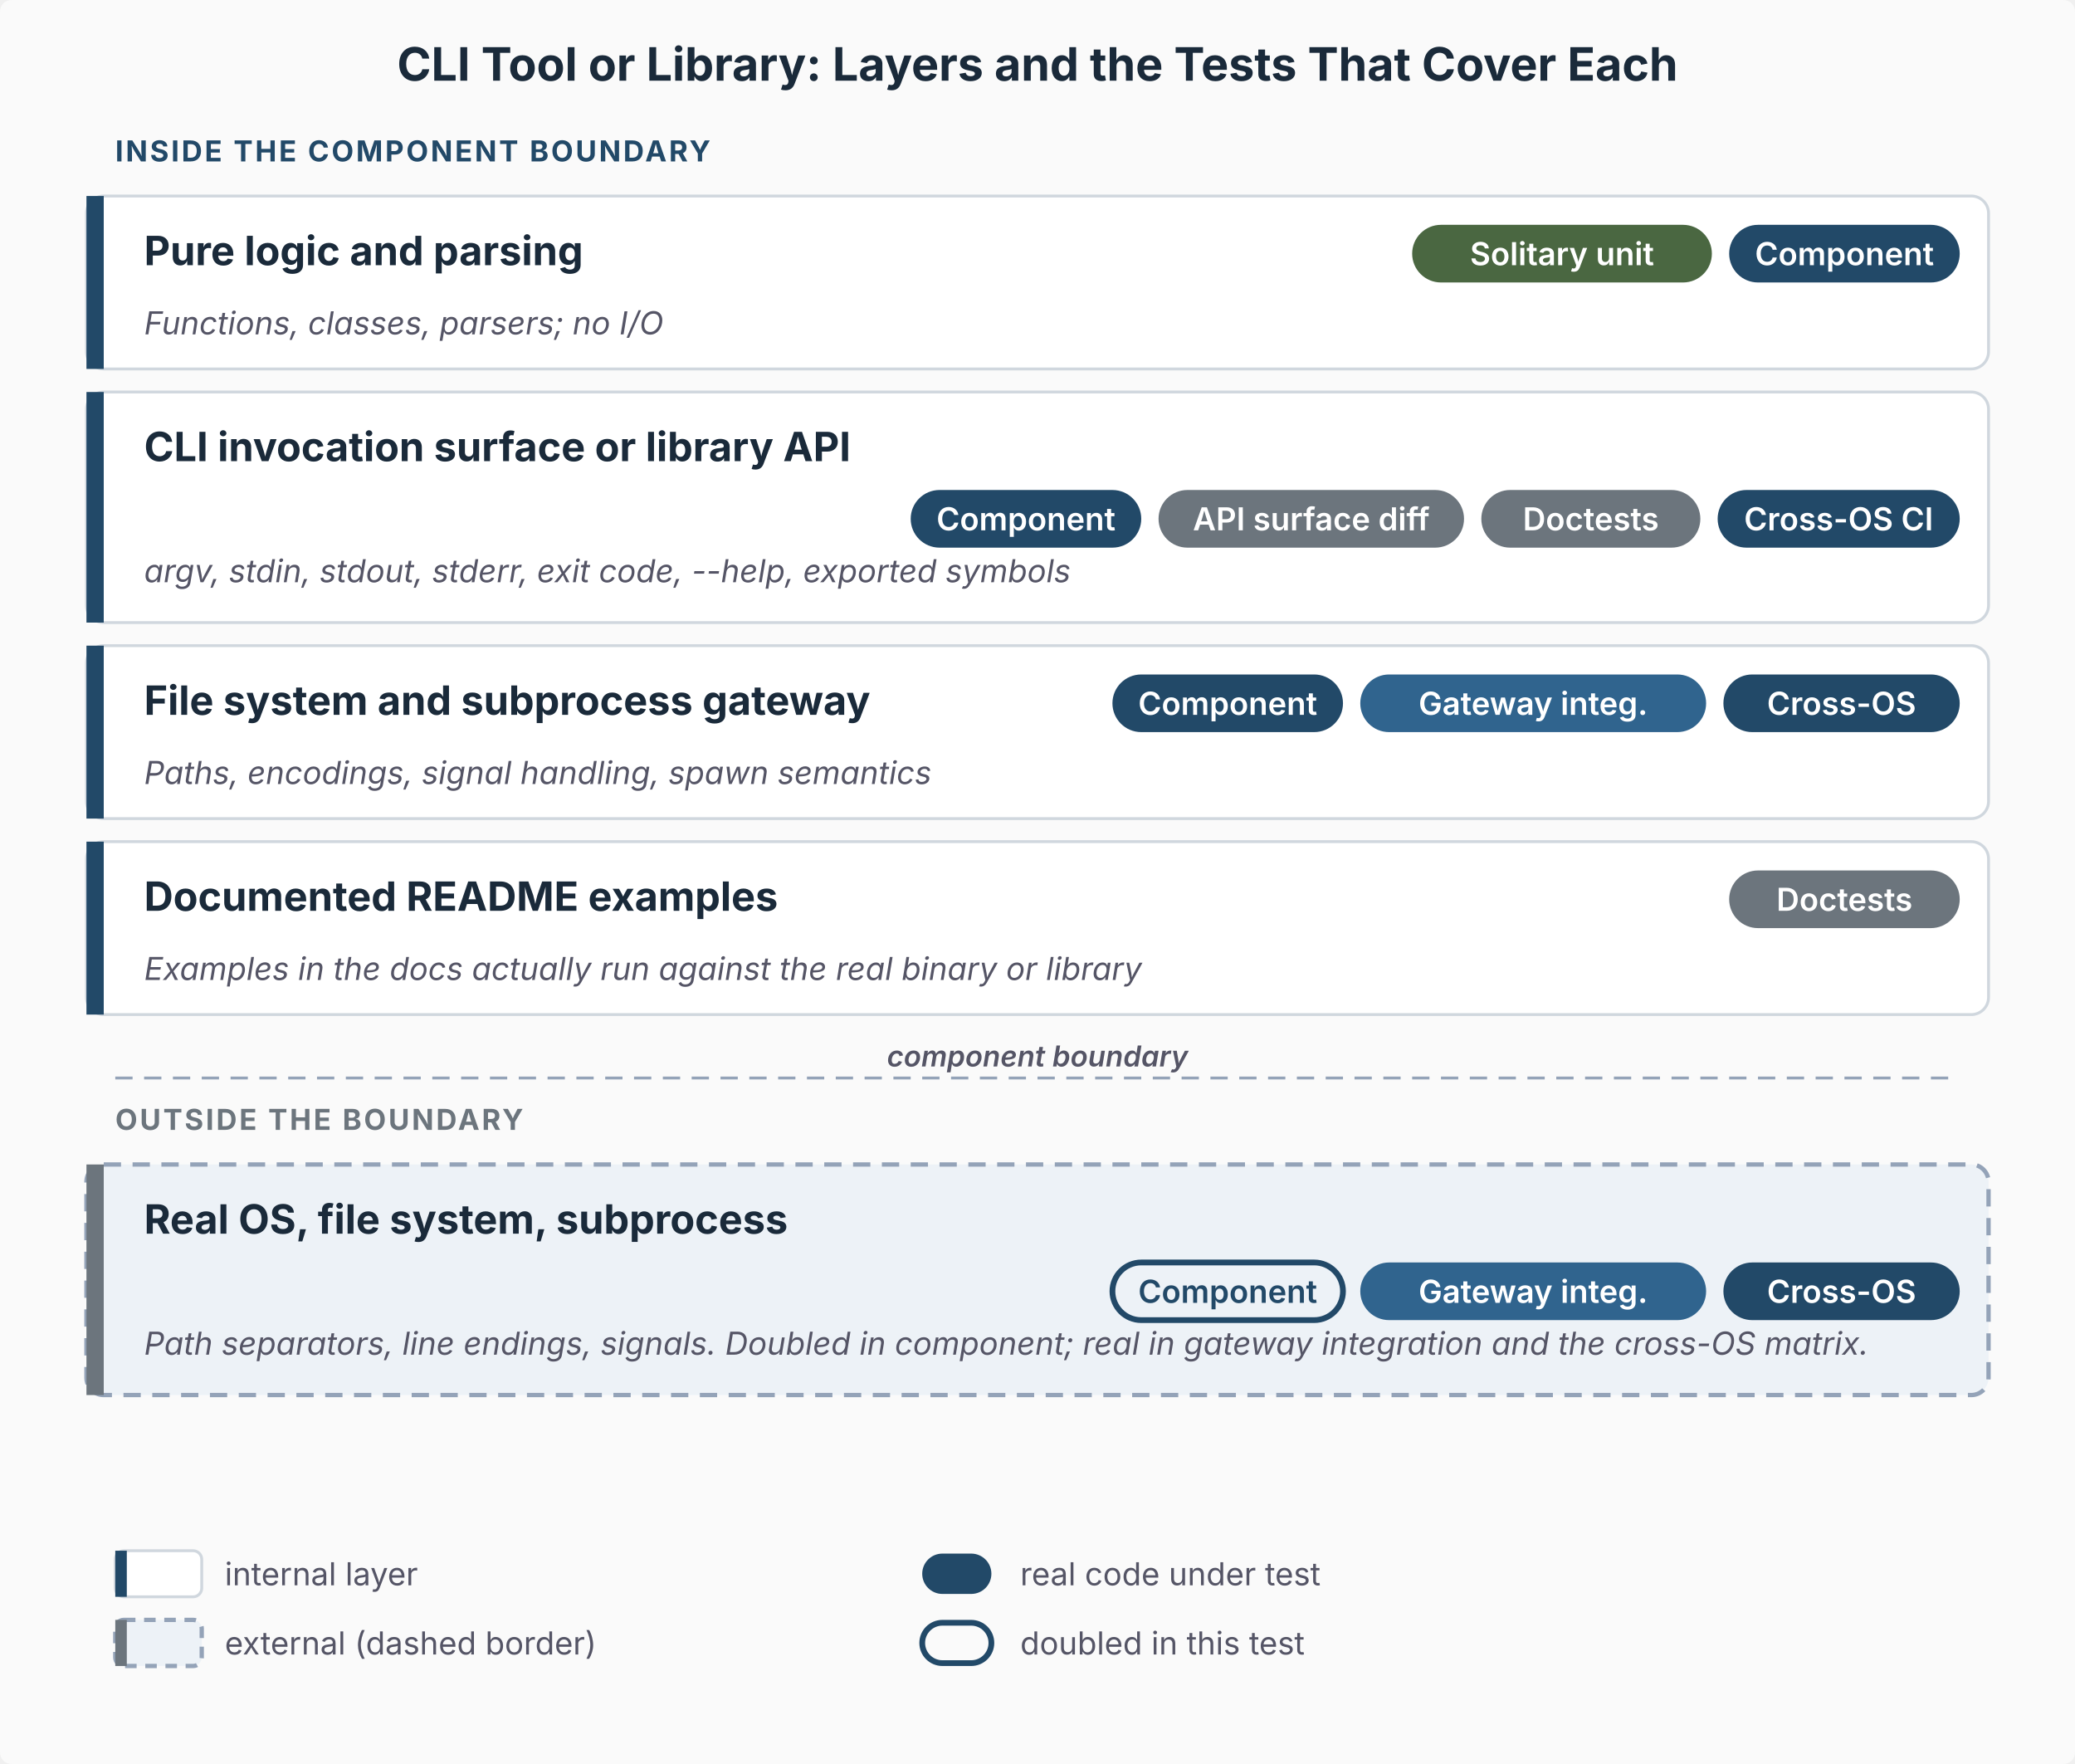
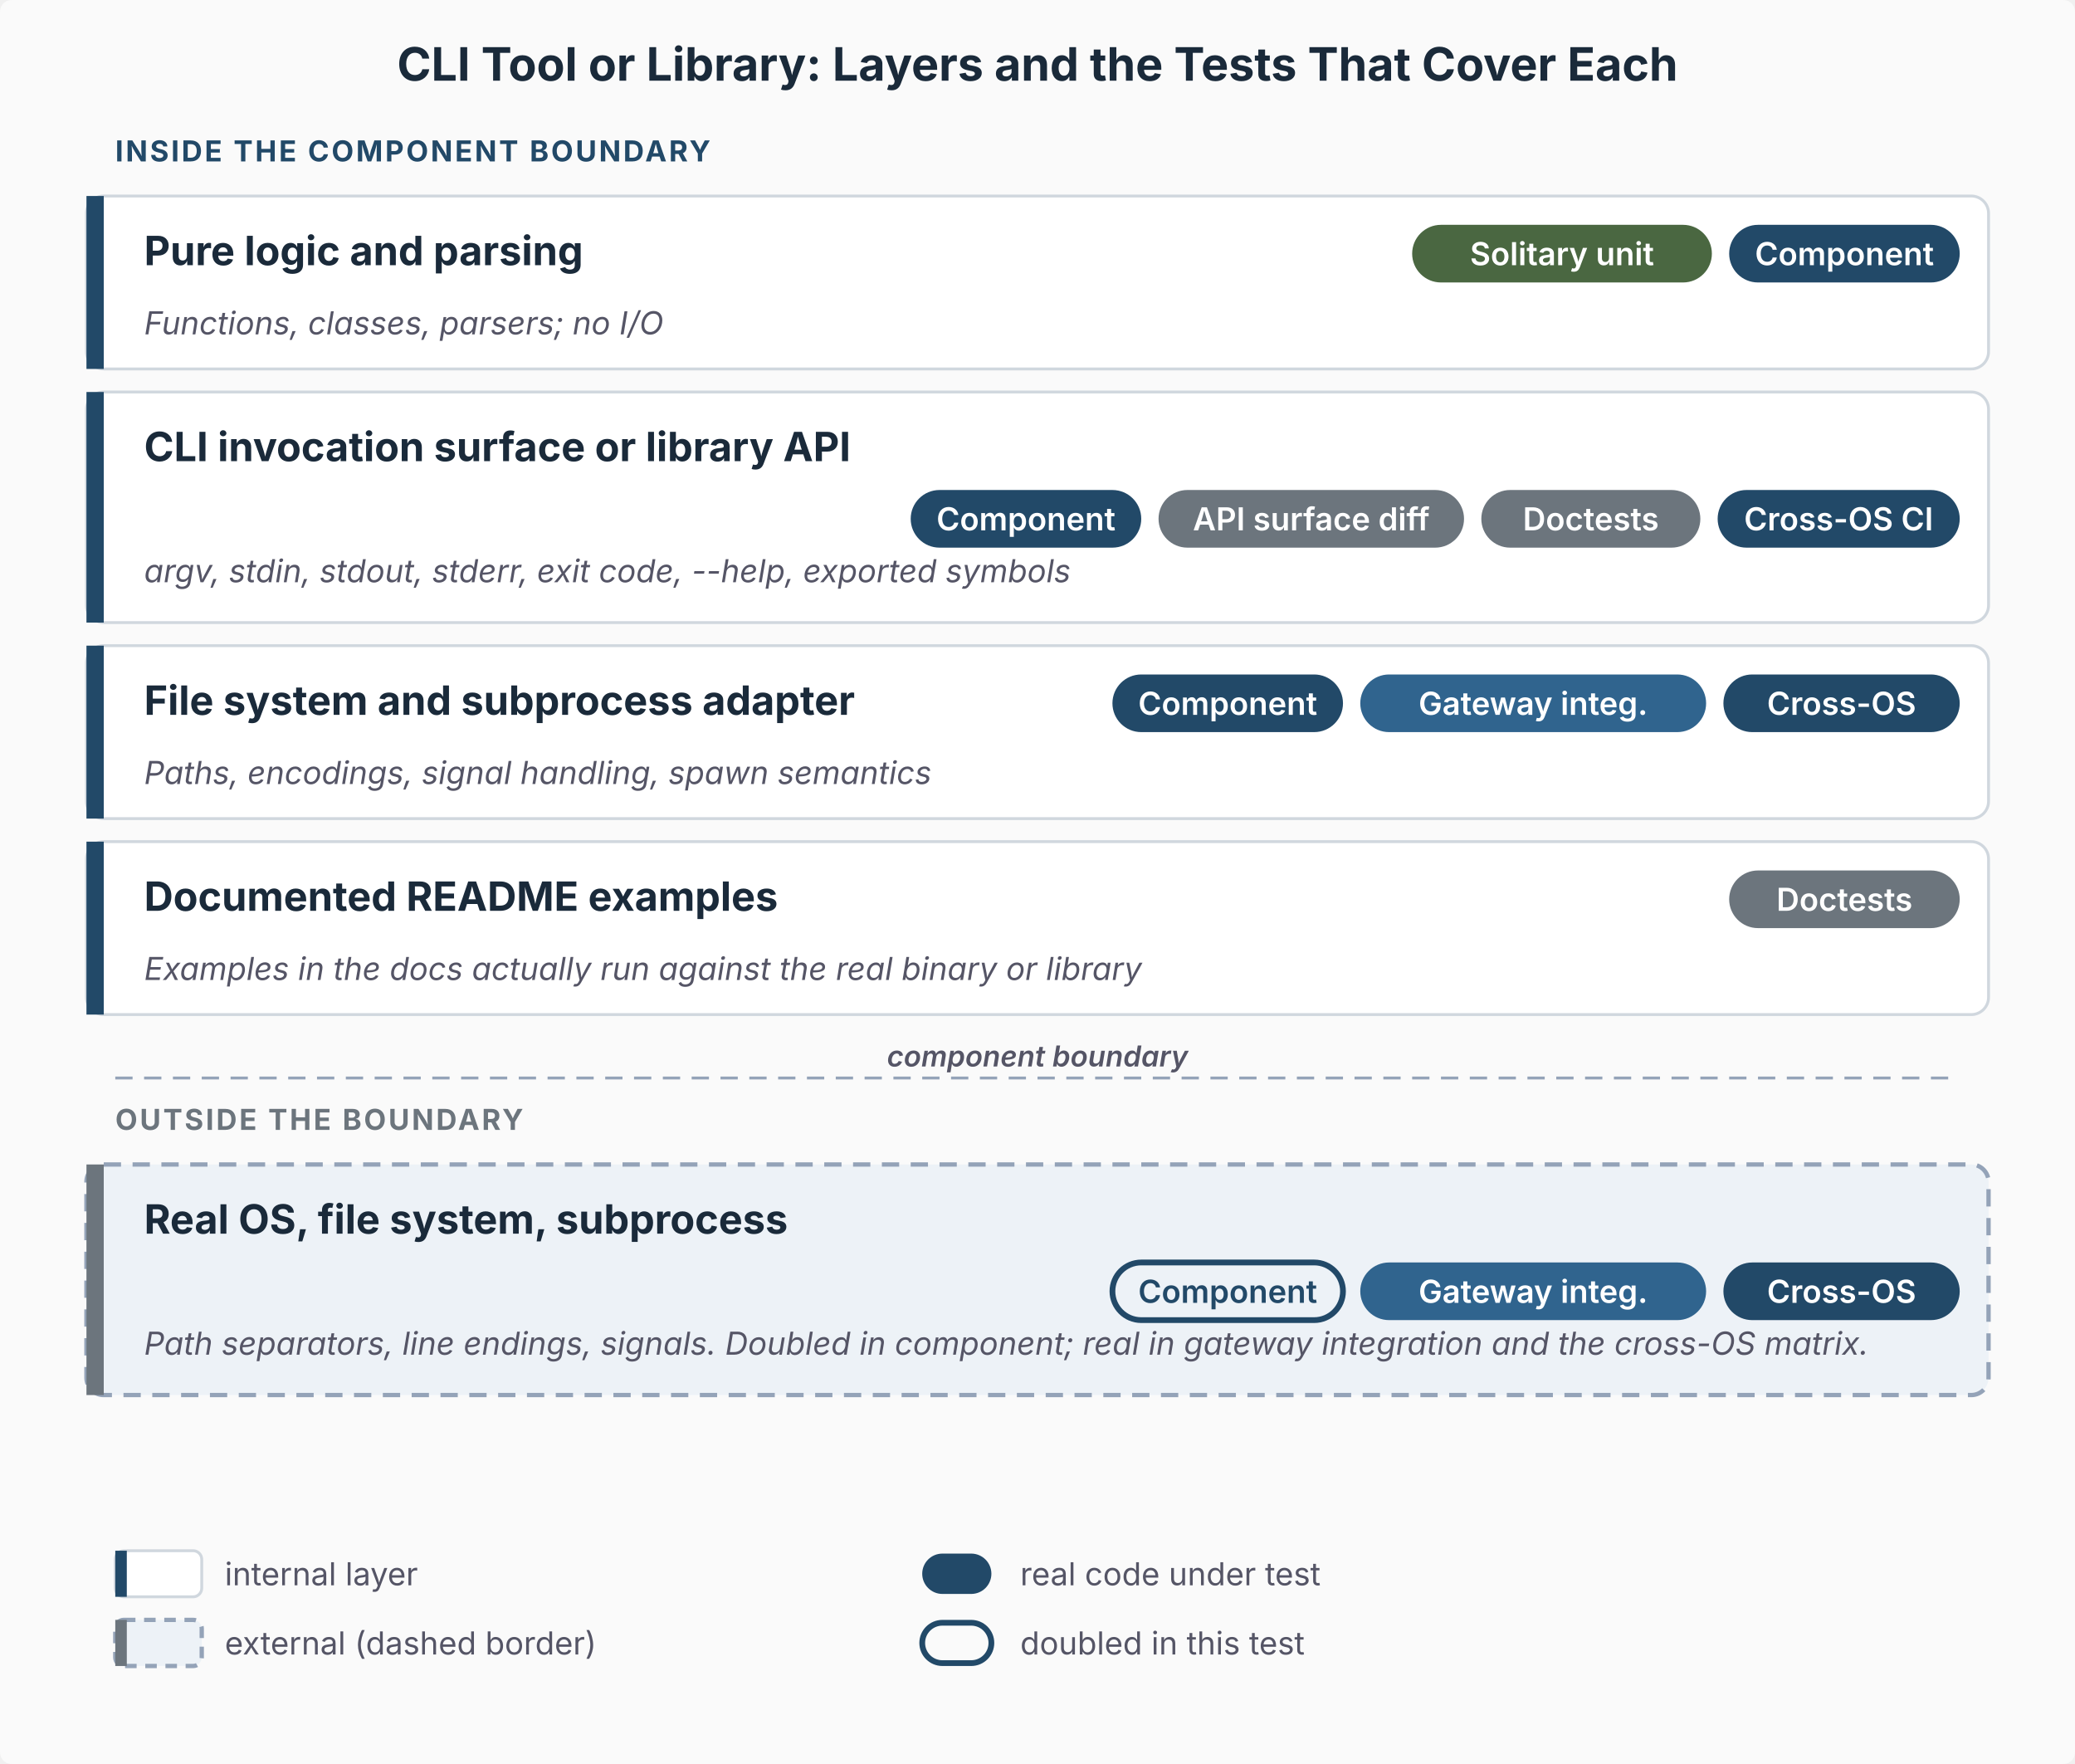
<svg xmlns="http://www.w3.org/2000/svg" viewBox="0 0 720 612" role="img" aria-labelledby="clc-title clc-desc" font-family="system-ui, -apple-system, sans-serif" font-size="13">
  <rect width="720" height="612" fill="#fafafa" rx="4" />
  <text x="360" y="28" text-anchor="middle" font-size="16" font-weight="bold" fill="#1a2a3a">
    CLI Tool or Library: Layers and the Tests That Cover Each
  </text>
  <text x="40" y="56" font-size="10" font-weight="700" letter-spacing="0.08em" fill="#224968">
    INSIDE THE COMPONENT BOUNDARY
  </text>
  <rect x="30" y="68" width="660" height="60" rx="6" fill="#ffffff" stroke="#d0d7de" stroke-width="1" />
  <rect x="30" y="68" width="6" height="60" fill="#224968" />
  <text x="50" y="92" font-size="14" font-weight="700" fill="#1a2a3a">Pure logic and parsing</text>
  <a href="/docs/testing/glossary/#solitary-unit-test" target="_top">
    <rect x="490" y="78" width="104" height="20" rx="10" fill="#4a6741" />
    <text x="542" y="92" text-anchor="middle" font-size="11" font-weight="600" fill="#fff">Solitary unit</text>
  </a>
  <a href="/docs/testing/glossary/#component-test" target="_top">
    <rect x="600" y="78" width="80" height="20" rx="10" fill="#224968" />
    <text x="640" y="92" text-anchor="middle" font-size="11" font-weight="600" fill="#fff">Component</text>
  </a>
  <text x="50" y="116" font-size="11" font-style="italic" fill="#556">Functions, classes, parsers; no I/O</text>
  <rect x="30" y="136" width="660" height="80" rx="6" fill="#ffffff" stroke="#d0d7de" stroke-width="1" />
  <rect x="30" y="136" width="6" height="80" fill="#224968" />
  <text x="50" y="160" font-size="14" font-weight="700" fill="#1a2a3a">CLI invocation surface or library API</text>
  <a href="/docs/testing/glossary/#component-test" target="_top">
    <rect x="316" y="170" width="80" height="20" rx="10" fill="#224968" />
    <text x="356" y="184" text-anchor="middle" font-size="11" font-weight="600" fill="#fff">Component</text>
  </a>
  <a href="/docs/testing/glossary/#api-surface-test" target="_top">
    <rect x="402" y="170" width="106" height="20" rx="10" fill="#6c757d" />
    <text x="455" y="184" text-anchor="middle" font-size="11" font-weight="600" fill="#fff">API surface diff</text>
  </a>
  <a href="/docs/testing/glossary/#doctest" target="_top">
    <rect x="514" y="170" width="76" height="20" rx="10" fill="#6c757d" />
    <text x="552" y="184" text-anchor="middle" font-size="11" font-weight="600" fill="#fff">Doctests</text>
  </a>
  <a href="/docs/testing/glossary/#cross-os-test-matrix" target="_top">
    <rect x="596" y="170" width="84" height="20" rx="10" fill="#224968" />
    <text x="638" y="184" text-anchor="middle" font-size="11" font-weight="600" fill="#fff">Cross-OS CI</text>
  </a>
  <text x="50" y="202" font-size="11" font-style="italic" fill="#556">argv, stdin, stdout, stderr, exit code, --help, exported symbols</text>
  <rect x="30" y="224" width="660" height="60" rx="6" fill="#ffffff" stroke="#d0d7de" stroke-width="1" />
  <rect x="30" y="224" width="6" height="60" fill="#224968" />
-   <text x="50" y="248" font-size="14" font-weight="700" fill="#1a2a3a">File system and subprocess gateway</text>
+   <text x="50" y="248" font-size="14" font-weight="700" fill="#1a2a3a">File system and subprocess adapter</text>
  <a href="/docs/testing/glossary/#component-test" target="_top">
    <rect x="386" y="234" width="80" height="20" rx="10" fill="#224968" />
    <text x="426" y="248" text-anchor="middle" font-size="11" font-weight="600" fill="#fff">Component</text>
  </a>
  <a href="/docs/testing/glossary/#gateway-integration-test" target="_top">
    <rect x="472" y="234" width="120" height="20" rx="10" fill="#30648e" />
    <text x="532" y="248" text-anchor="middle" font-size="11" font-weight="600" fill="#fff">Gateway integ.</text>
  </a>
  <a href="/docs/testing/glossary/#cross-os-test-matrix" target="_top">
    <rect x="598" y="234" width="82" height="20" rx="10" fill="#224968" />
    <text x="639" y="248" text-anchor="middle" font-size="11" font-weight="600" fill="#fff">Cross-OS</text>
  </a>
  <text x="50" y="272" font-size="11" font-style="italic" fill="#556">Paths, encodings, signal handling, spawn semantics</text>
  <rect x="30" y="292" width="660" height="60" rx="6" fill="#ffffff" stroke="#d0d7de" stroke-width="1" />
  <rect x="30" y="292" width="6" height="60" fill="#224968" />
  <text x="50" y="316" font-size="14" font-weight="700" fill="#1a2a3a">Documented README examples</text>
  <a href="/docs/testing/glossary/#doctest" target="_top">
    <rect x="600" y="302" width="80" height="20" rx="10" fill="#6c757d" />
    <text x="640" y="316" text-anchor="middle" font-size="11" font-weight="600" fill="#fff">Doctests</text>
  </a>
  <text x="50" y="340" font-size="11" font-style="italic" fill="#556">Examples in the docs actually run against the real binary or library</text>
  <line x1="40" y1="374" x2="680" y2="374" stroke="#94a3b8" stroke-width="1" stroke-dasharray="6,4" />
  <text x="360" y="370" text-anchor="middle" font-size="10" fill="#556" font-weight="600" font-style="italic">component boundary</text>
  <text x="40" y="392" font-size="10" font-weight="700" letter-spacing="0.08em" fill="#6c757d">
    OUTSIDE THE BOUNDARY
  </text>
  <rect x="30" y="404" width="660" height="80" rx="6" fill="#edf2f7" stroke="#94a3b8" stroke-width="1.5" stroke-dasharray="6,4" />
  <rect x="30" y="404" width="6" height="80" fill="#6c757d" />
  <text x="50" y="428" font-size="14" font-weight="700" fill="#1a2a3a">Real OS, file system, subprocess</text>
  <a href="/docs/testing/glossary/#component-test" target="_top">
    <rect x="386" y="438" width="80" height="20" rx="10" fill="none" stroke="#224968" stroke-width="2" />
    <text x="426" y="452" text-anchor="middle" font-size="11" font-weight="600" fill="#224968">Component</text>
  </a>
  <a href="/docs/testing/glossary/#gateway-integration-test" target="_top">
    <rect x="472" y="438" width="120" height="20" rx="10" fill="#30648e" />
    <text x="532" y="452" text-anchor="middle" font-size="11" font-weight="600" fill="#fff">Gateway integ.</text>
  </a>
  <a href="/docs/testing/glossary/#cross-os-test-matrix" target="_top">
    <rect x="598" y="438" width="82" height="20" rx="10" fill="#224968" />
    <text x="639" y="452" text-anchor="middle" font-size="11" font-weight="600" fill="#fff">Cross-OS</text>
  </a>
  <text x="50" y="470" font-size="11" font-style="italic" fill="#556">Path separators, line endings, signals. Doubled in component; real in gateway integration and the cross-OS matrix.</text>
  <rect x="40" y="538" width="30" height="16" rx="3" fill="#ffffff" stroke="#d0d7de" stroke-width="1" />
  <rect x="40" y="538" width="4" height="16" fill="#224968" />
  <text x="78" y="550" font-size="11" fill="#556">internal layer</text>
  <rect x="320" y="539" width="24" height="14" rx="7" fill="#224968" />
  <text x="354" y="550" font-size="11" fill="#556">real code under test</text>
  <rect x="40" y="562" width="30" height="16" rx="3" fill="#edf2f7" stroke="#94a3b8" stroke-width="1.5" stroke-dasharray="4,3" />
  <rect x="40" y="562" width="4" height="16" fill="#6c757d" />
  <text x="78" y="574" font-size="11" fill="#556">external (dashed border)</text>
  <rect x="320" y="563" width="24" height="14" rx="7" fill="none" stroke="#224968" stroke-width="2" />
  <text x="354" y="574" font-size="11" fill="#556">doubled in this test</text>
</svg>
